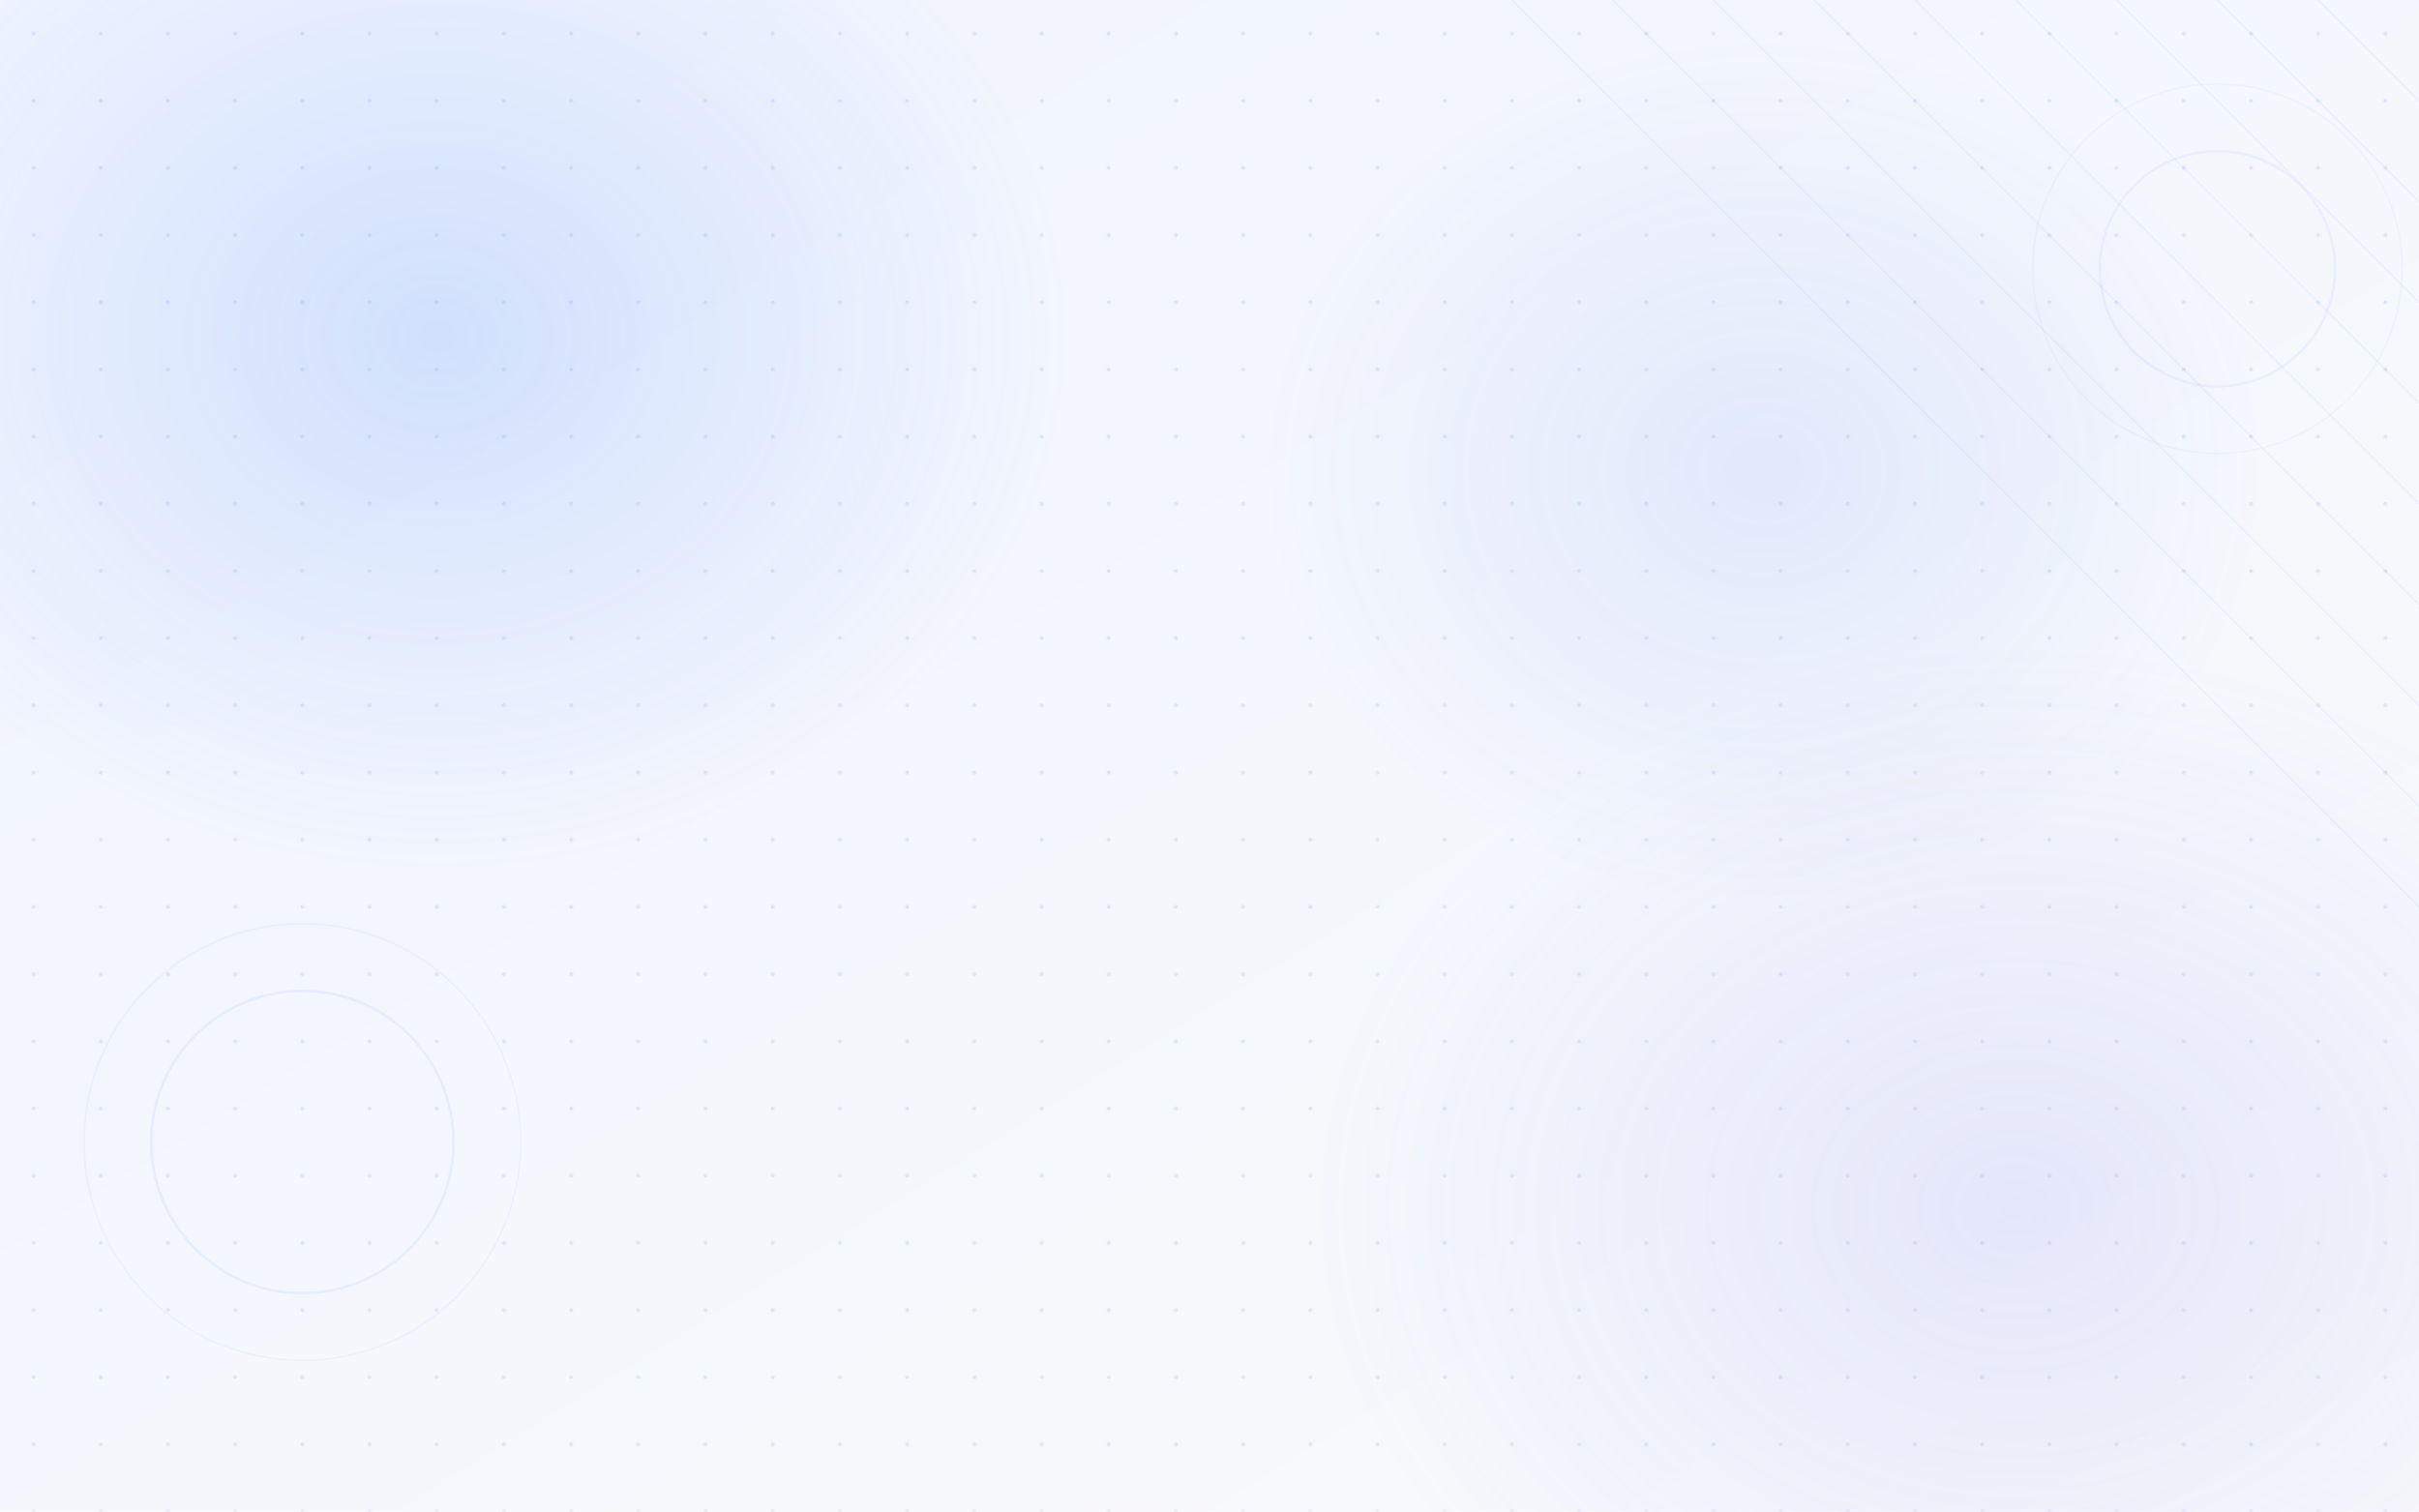
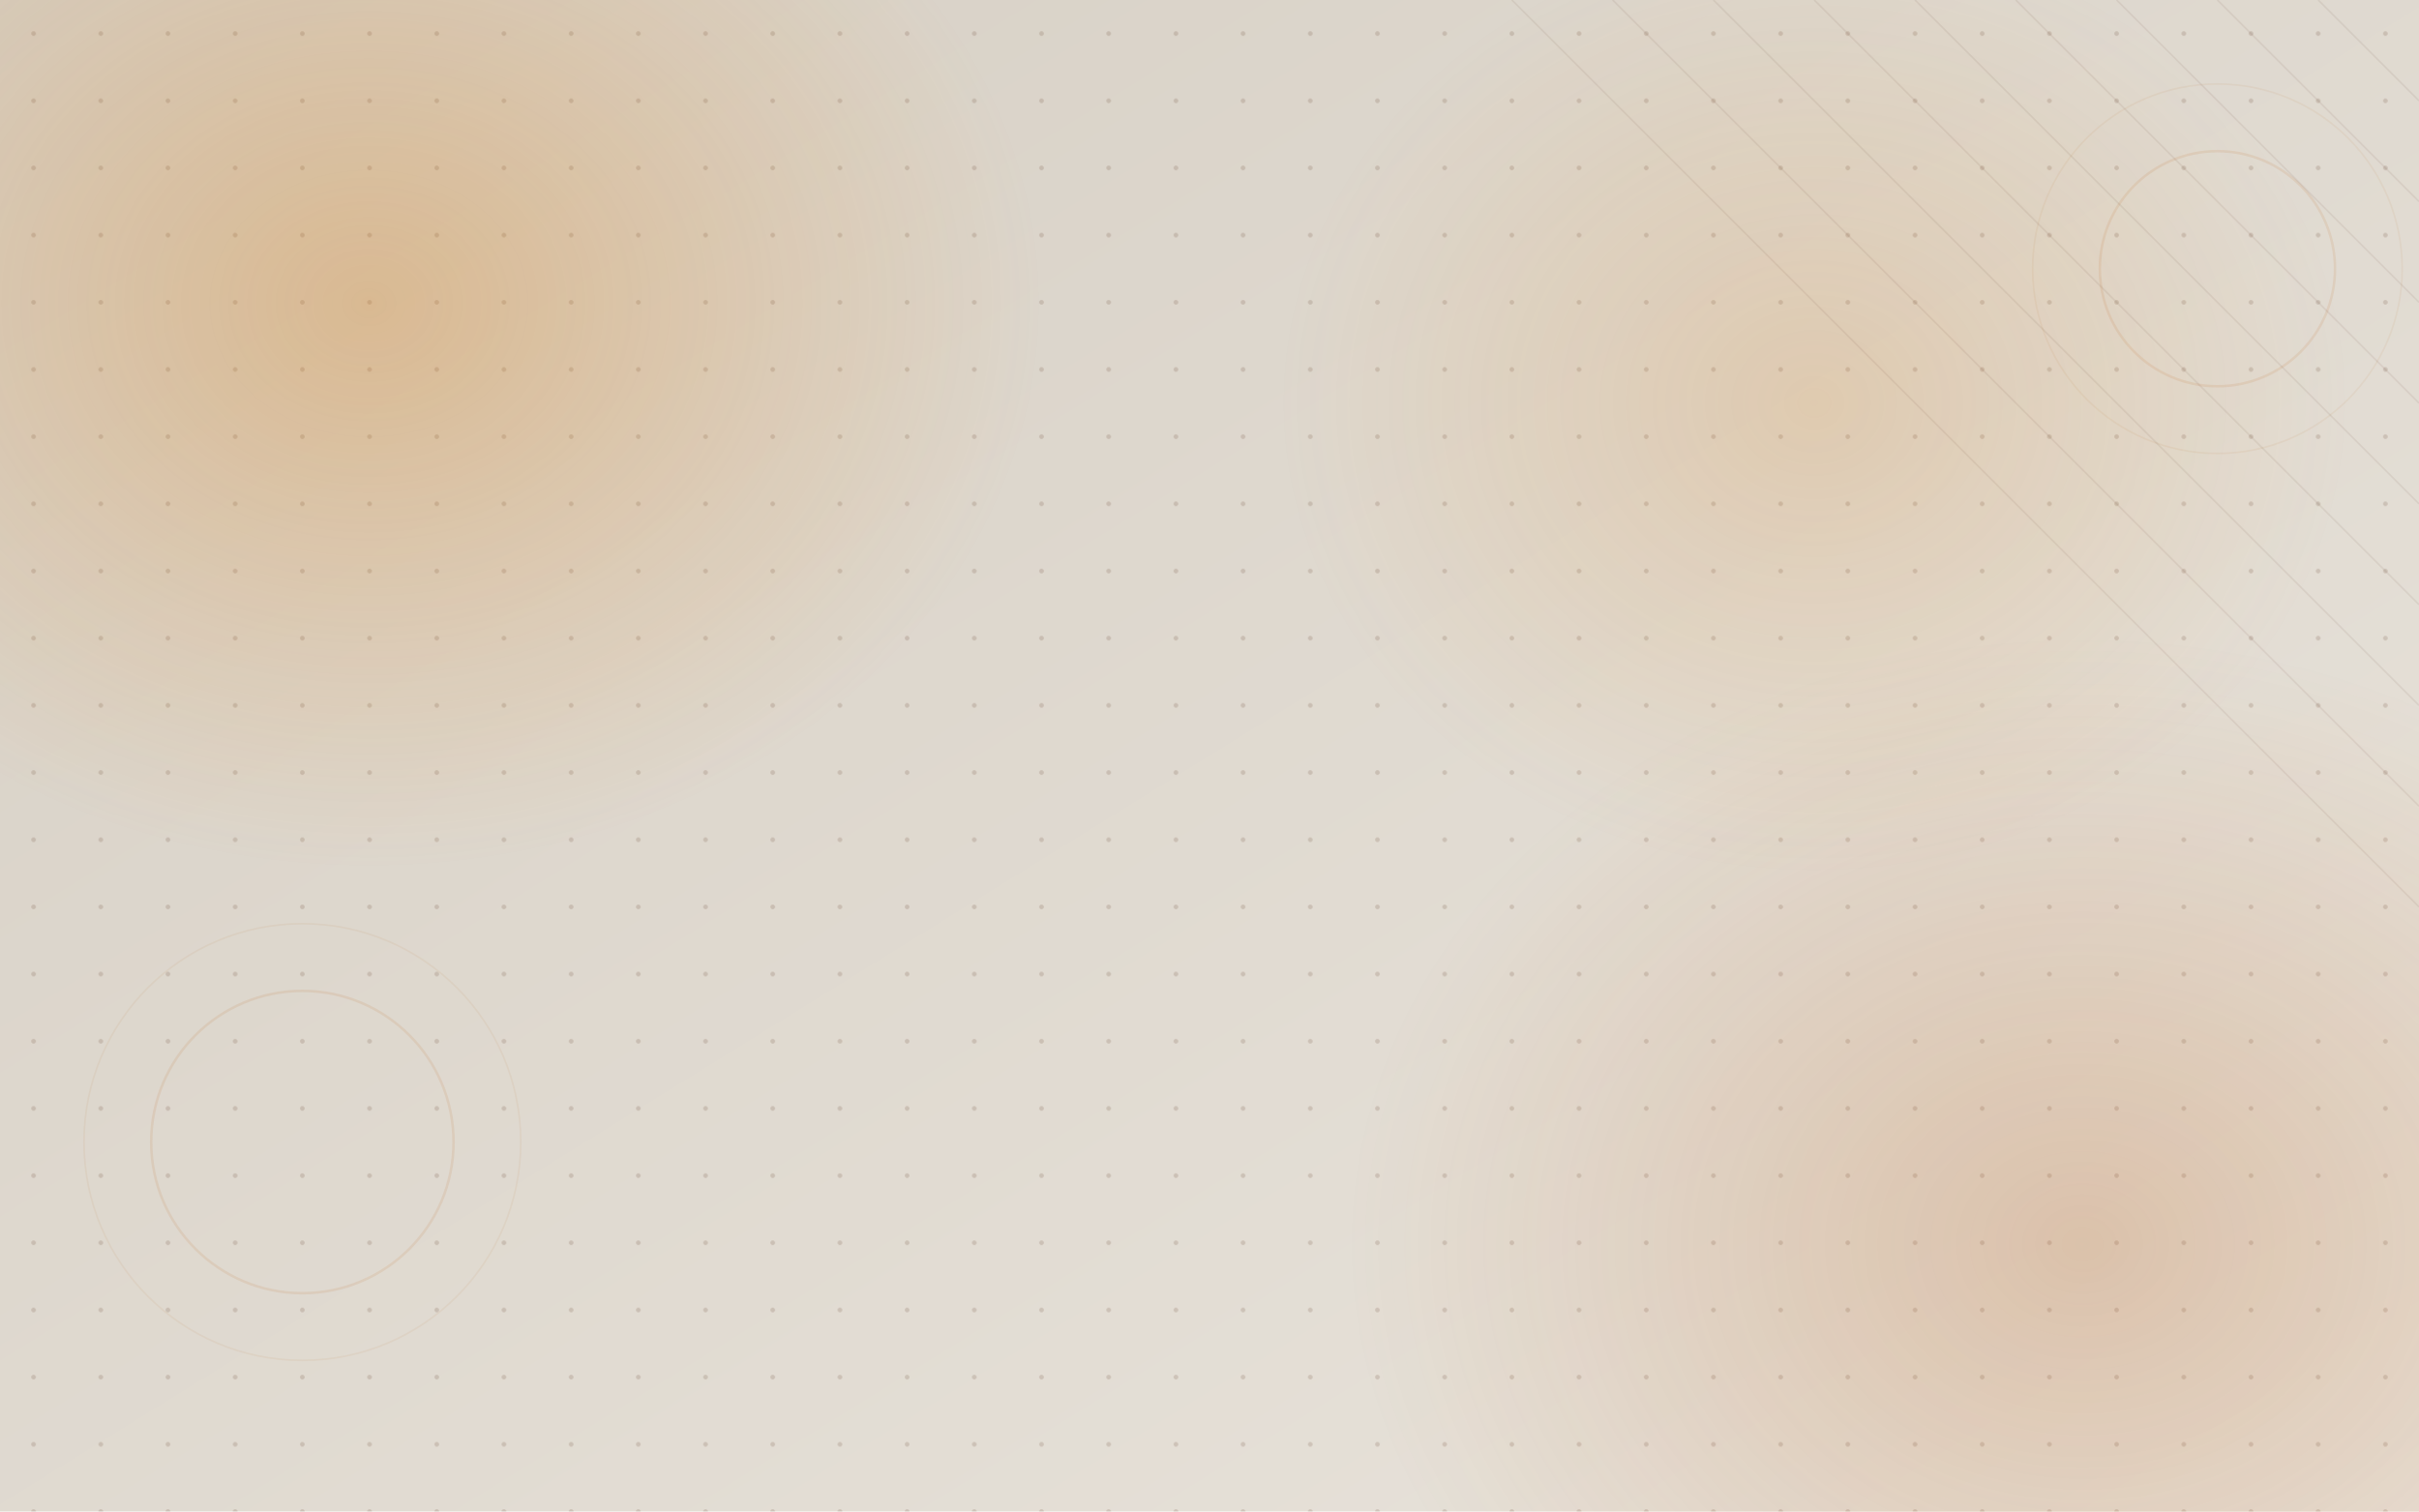
<svg xmlns="http://www.w3.org/2000/svg" width="1440" height="900" viewBox="0 0 1440 900">
  <defs>
    <linearGradient id="bg" x1="0%" y1="0%" x2="100%" y2="100%">
-       <stop offset="0%" stop-color="#f0f4ff" />
-       <stop offset="100%" stop-color="#f9fafb" />
+       <stop offset="0%" stop-color="#D6CFC4" />
+       <stop offset="100%" stop-color="#E9E4DC" />
    </linearGradient>
    <pattern id="dots" x="0" y="0" width="40" height="40" patternUnits="userSpaceOnUse">
-       <circle cx="20" cy="20" r="1.2" fill="#2563eb" fill-opacity="0.12" />
+       <circle cx="20" cy="20" r="1.4" fill="#451a03" fill-opacity="0.14" />
    </pattern>
    <radialGradient id="orb1" cx="50%" cy="50%" r="50%">
-       <stop offset="0%" stop-color="#3b82f6" stop-opacity="0.18" />
-       <stop offset="100%" stop-color="#3b82f6" stop-opacity="0" />
+       <stop offset="0%" stop-color="#D97706" stop-opacity="0.28" />
+       <stop offset="100%" stop-color="#D97706" stop-opacity="0" />
    </radialGradient>
    <radialGradient id="orb2" cx="50%" cy="50%" r="50%">
-       <stop offset="0%" stop-color="#6366f1" stop-opacity="0.13" />
-       <stop offset="100%" stop-color="#6366f1" stop-opacity="0" />
+       <stop offset="0%" stop-color="#B45309" stop-opacity="0.22" />
+       <stop offset="100%" stop-color="#B45309" stop-opacity="0" />
    </radialGradient>
    <radialGradient id="orb3" cx="50%" cy="50%" r="50%">
-       <stop offset="0%" stop-color="#2563eb" stop-opacity="0.10" />
-       <stop offset="100%" stop-color="#2563eb" stop-opacity="0" />
+       <stop offset="0%" stop-color="#D97706" stop-opacity="0.16" />
+       <stop offset="100%" stop-color="#D97706" stop-opacity="0" />
    </radialGradient>
  </defs>
  <rect width="1440" height="900" fill="url(#bg)" />
  <rect width="1440" height="900" fill="url(#dots)" />
-   <ellipse cx="260" cy="200" rx="380" ry="320" fill="url(#orb1)" />
-   <ellipse cx="1200" cy="720" rx="420" ry="340" fill="url(#orb2)" />
-   <ellipse cx="1050" cy="280" rx="300" ry="260" fill="url(#orb3)" />
-   <g stroke="#2563eb" stroke-opacity="0.05" stroke-width="1">
+   <ellipse cx="220" cy="180" rx="400" ry="340" fill="url(#orb1)" />
+   <ellipse cx="1240" cy="740" rx="440" ry="360" fill="url(#orb2)" />
+   <ellipse cx="1080" cy="240" rx="320" ry="280" fill="url(#orb3)" />
+   <g stroke="#451a03" stroke-opacity="0.07" stroke-width="1">
    <line x1="900" y1="0" x2="1440" y2="540" />
    <line x1="960" y1="0" x2="1440" y2="480" />
    <line x1="1020" y1="0" x2="1440" y2="420" />
    <line x1="1080" y1="0" x2="1440" y2="360" />
    <line x1="1140" y1="0" x2="1440" y2="300" />
    <line x1="1200" y1="0" x2="1440" y2="240" />
    <line x1="1260" y1="0" x2="1440" y2="180" />
    <line x1="1320" y1="0" x2="1440" y2="120" />
    <line x1="1380" y1="0" x2="1440" y2="60" />
  </g>
-   <circle cx="180" cy="680" r="90" fill="none" stroke="#2563eb" stroke-opacity="0.07" stroke-width="1.5" />
-   <circle cx="180" cy="680" r="130" fill="none" stroke="#2563eb" stroke-opacity="0.04" stroke-width="1" />
-   <circle cx="1320" cy="160" r="70" fill="none" stroke="#6366f1" stroke-opacity="0.07" stroke-width="1.5" />
-   <circle cx="1320" cy="160" r="110" fill="none" stroke="#6366f1" stroke-opacity="0.04" stroke-width="1" />
+   <circle cx="180" cy="680" r="90" fill="none" stroke="#B45309" stroke-opacity="0.10" stroke-width="1.5" />
+   <circle cx="180" cy="680" r="130" fill="none" stroke="#B45309" stroke-opacity="0.06" stroke-width="1" />
+   <circle cx="1320" cy="160" r="70" fill="none" stroke="#B45309" stroke-opacity="0.10" stroke-width="1.5" />
+   <circle cx="1320" cy="160" r="110" fill="none" stroke="#B45309" stroke-opacity="0.06" stroke-width="1" />
</svg>
